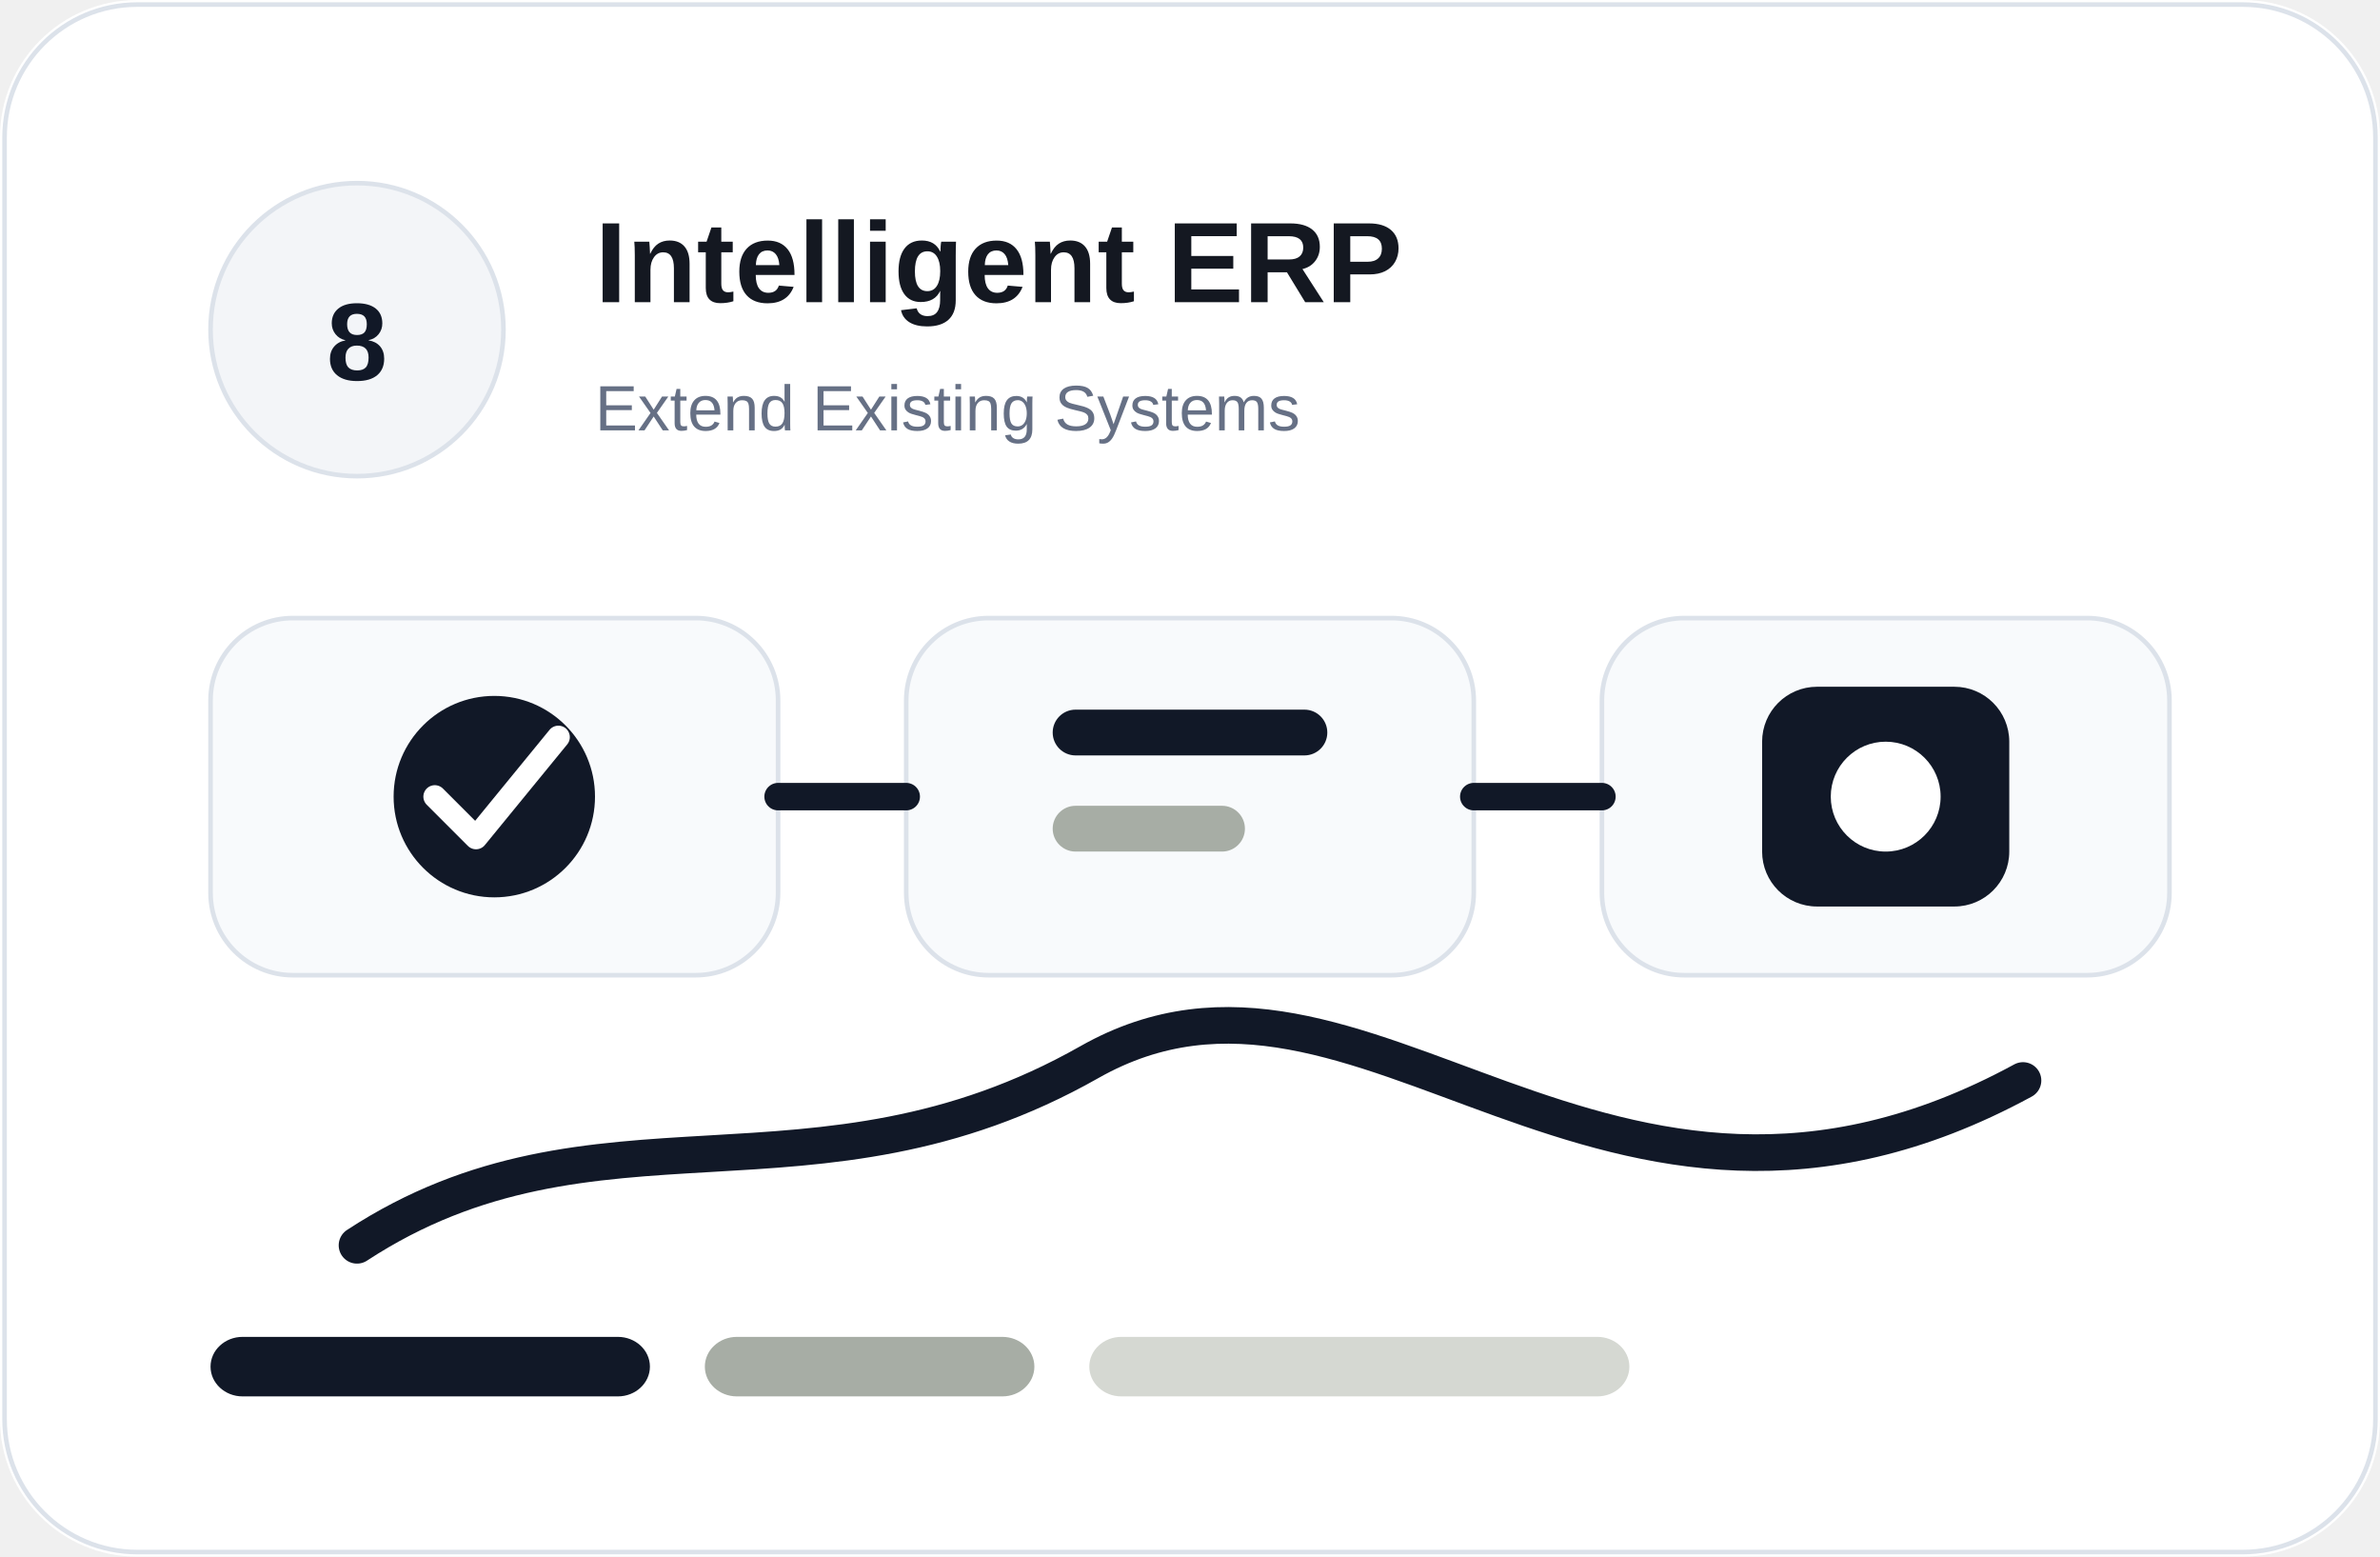
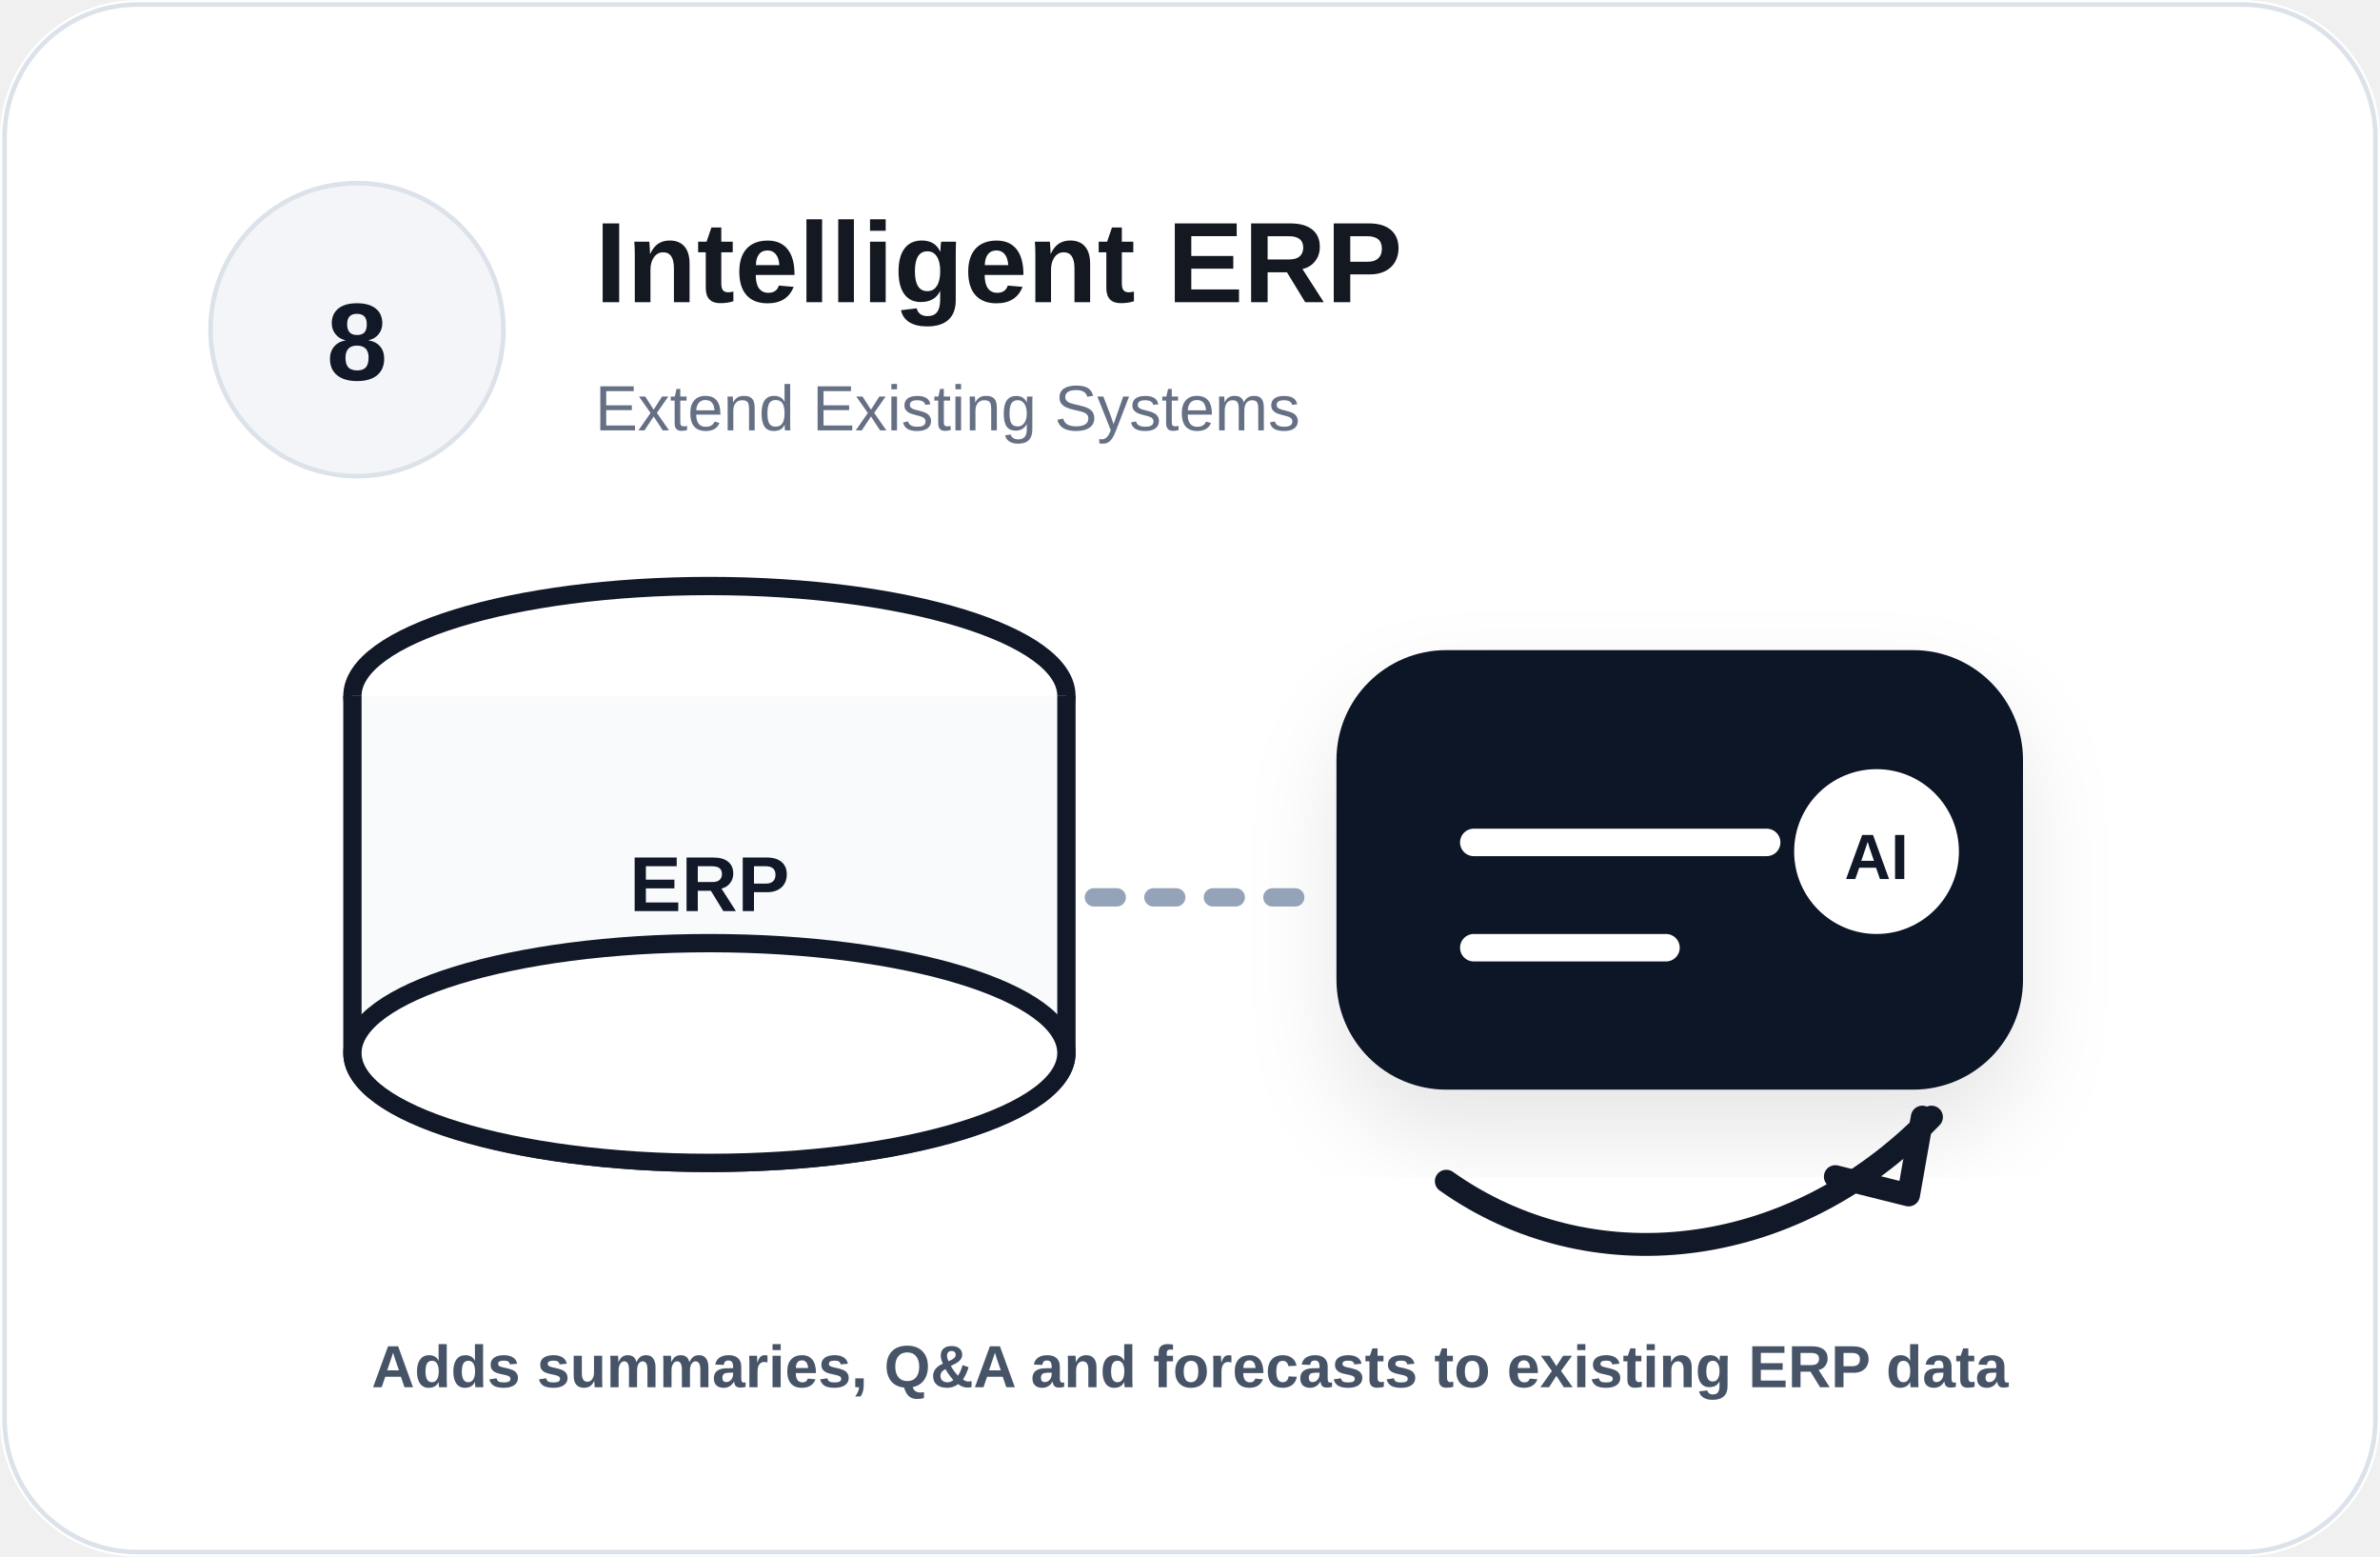
- <svg xmlns="http://www.w3.org/2000/svg" viewBox="0 0 520 340">
+ <svg xmlns="http://www.w3.org/2000/svg" viewBox="0 0 520 340" role="img" aria-labelledby="title desc">
+   <defs>
+     <linearGradient id="soft" x1="0" y1="0" x2="1" y2="1">
+       <stop offset="0" stop-color="#f8fafc" />
+       <stop offset="1" stop-color="#eef2f7" />
+     </linearGradient>
+     <linearGradient id="inkGrad" x1="0" y1="0" x2="1" y2="1">
+       <stop offset="0" stop-color="#111827" />
+       <stop offset="1" stop-color="#344054" />
+     </linearGradient>
+     <filter id="shadow" x="-20%" y="-20%" width="140%" height="140%">
+       <feDropShadow dx="0" dy="10" stdDeviation="10" flood-color="#111827" flood-opacity="0.10" />
+     </filter>
+   </defs>
  <rect width="520" height="340" rx="30" fill="#ffffff" />
  <rect x="1" y="1" width="518" height="338" rx="29" fill="none" stroke="#dce2ea" />
  <circle cx="78" cy="72" r="32" fill="#f3f5f8" stroke="#dce2ea" />
-   <text x="78" y="83" text-anchor="middle" font-family="Arial" font-size="24" font-weight="800" fill="#111827">8</text>
-   <text x="130" y="66" font-family="Arial" font-size="25" font-weight="800" fill="#141821">Intelligent ERP</text>
-   <text x="130" y="94" font-family="Arial" font-size="14" fill="#667085">Extend Existing Systems</text>
-   <rect x="46" y="135" width="124" height="78" rx="18" fill="#f8fafc" stroke="#dce2ea" />
-   <rect x="198" y="135" width="124" height="78" rx="18" fill="#f8fafc" stroke="#dce2ea" />
-   <rect x="350" y="135" width="124" height="78" rx="18" fill="#f8fafc" stroke="#dce2ea" />
-   <path d="M170 174 H198 M322 174 H350" stroke="#111827" stroke-width="6" stroke-linecap="round" />
-   <circle cx="108" cy="174" r="22" fill="#111827" />
-   <path d="M95 174 l9 9 18-22" fill="none" stroke="#fff" stroke-width="5" stroke-linecap="round" stroke-linejoin="round" />
-   <rect x="230" y="155" width="60" height="10" rx="5" fill="#111827" />
-   <rect x="230" y="176" width="42" height="10" rx="5" fill="#a7ada5" />
-   <rect x="385" y="150" width="54" height="48" rx="12" fill="#111827" />
-   <circle cx="412" cy="174" r="12" fill="#fff" />
-   <path d="M78 272 C130 238, 178 266, 238 232 S350 286, 442 236" fill="none" stroke="#111827" stroke-width="8" stroke-linecap="round" />
-   <rect x="46" y="292" width="96" height="13" rx="7" fill="#111827" />
-   <rect x="154" y="292" width="72" height="13" rx="7" fill="#a7ada5" />
-   <rect x="238" y="292" width="118" height="13" rx="7" fill="#d5d8d2" />
+   <text x="78" y="83" text-anchor="middle" font-family="Arial, Helvetica, sans-serif" font-size="24" font-weight="800" fill="#111827">8</text>
+   <text x="130" y="66" font-family="Arial, Helvetica, sans-serif" font-size="25" font-weight="800" fill="#141821">Intelligent ERP</text>
+   <text x="130" y="94" font-family="Arial, Helvetica, sans-serif" font-size="14" fill="#667085">Extend Existing Systems</text>
+   <ellipse cx="155" cy="152" rx="78" ry="24" fill="#fff" stroke="#111827" stroke-width="4" />
+   <path d="M77 152v78c0 13 35 24 78 24s78-11 78-24v-78" fill="#f8fafc" stroke="#111827" stroke-width="4" />
+   <ellipse cx="155" cy="230" rx="78" ry="24" fill="#fff" stroke="#111827" stroke-width="4" />
+   <text x="155" y="199" text-anchor="middle" font-family="Arial" font-size="17" font-weight="800" fill="#111827">ERP</text>
+   <rect x="292" y="142" width="150" height="96" rx="24" fill="#111827" filter="url(#shadow)" />
+   <path d="M322 184h64M322 207h42" stroke="#fff" stroke-width="6" stroke-linecap="round" />
+   <circle cx="410" cy="186" r="18" fill="#fff" />
+   <text x="410" y="192" text-anchor="middle" font-family="Arial" font-size="14" font-weight="800" fill="#111827">AI</text>
+   <path d="M239 196h48" stroke="#94a3b8" stroke-width="4" stroke-linecap="round" stroke-dasharray="5 8" />
+   <path d="M316 258c31 22 75 18 106-14" fill="none" stroke="#111827" stroke-width="5" stroke-linecap="round" />
+   <path d="M420 244l-3 17-16-4" fill="none" stroke="#111827" stroke-width="5" stroke-linecap="round" stroke-linejoin="round" />
+   <text x="260" y="303" text-anchor="middle" font-family="Arial" font-size="13" font-weight="700" fill="#475467">Adds summaries, Q&amp;A and forecasts to existing ERP data</text>
</svg>
